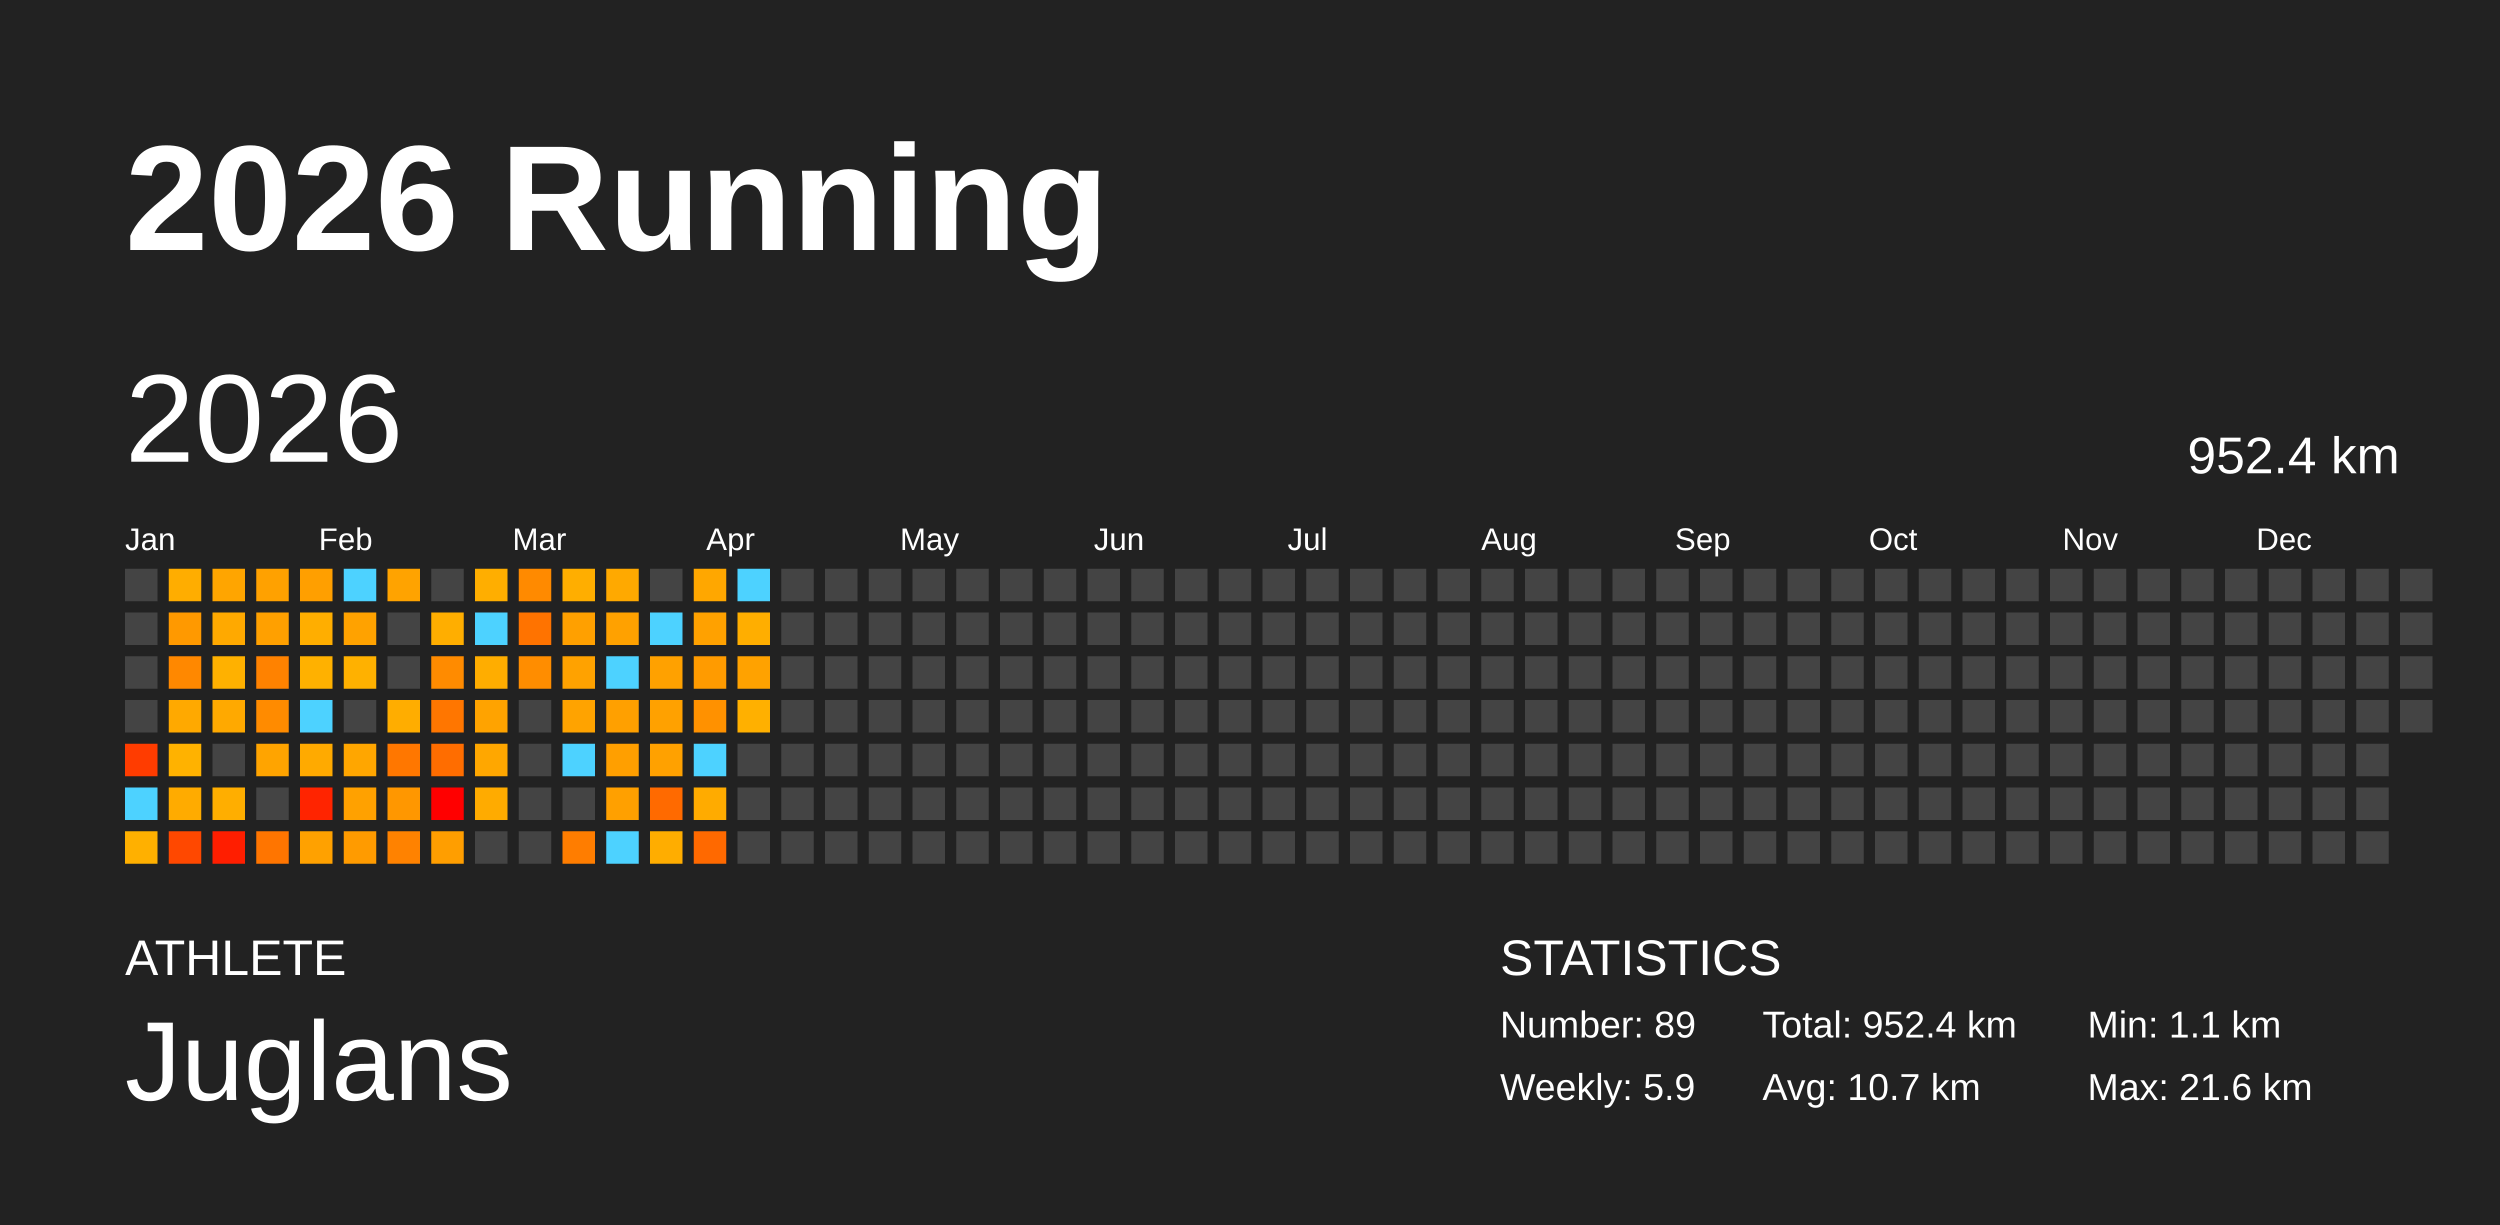
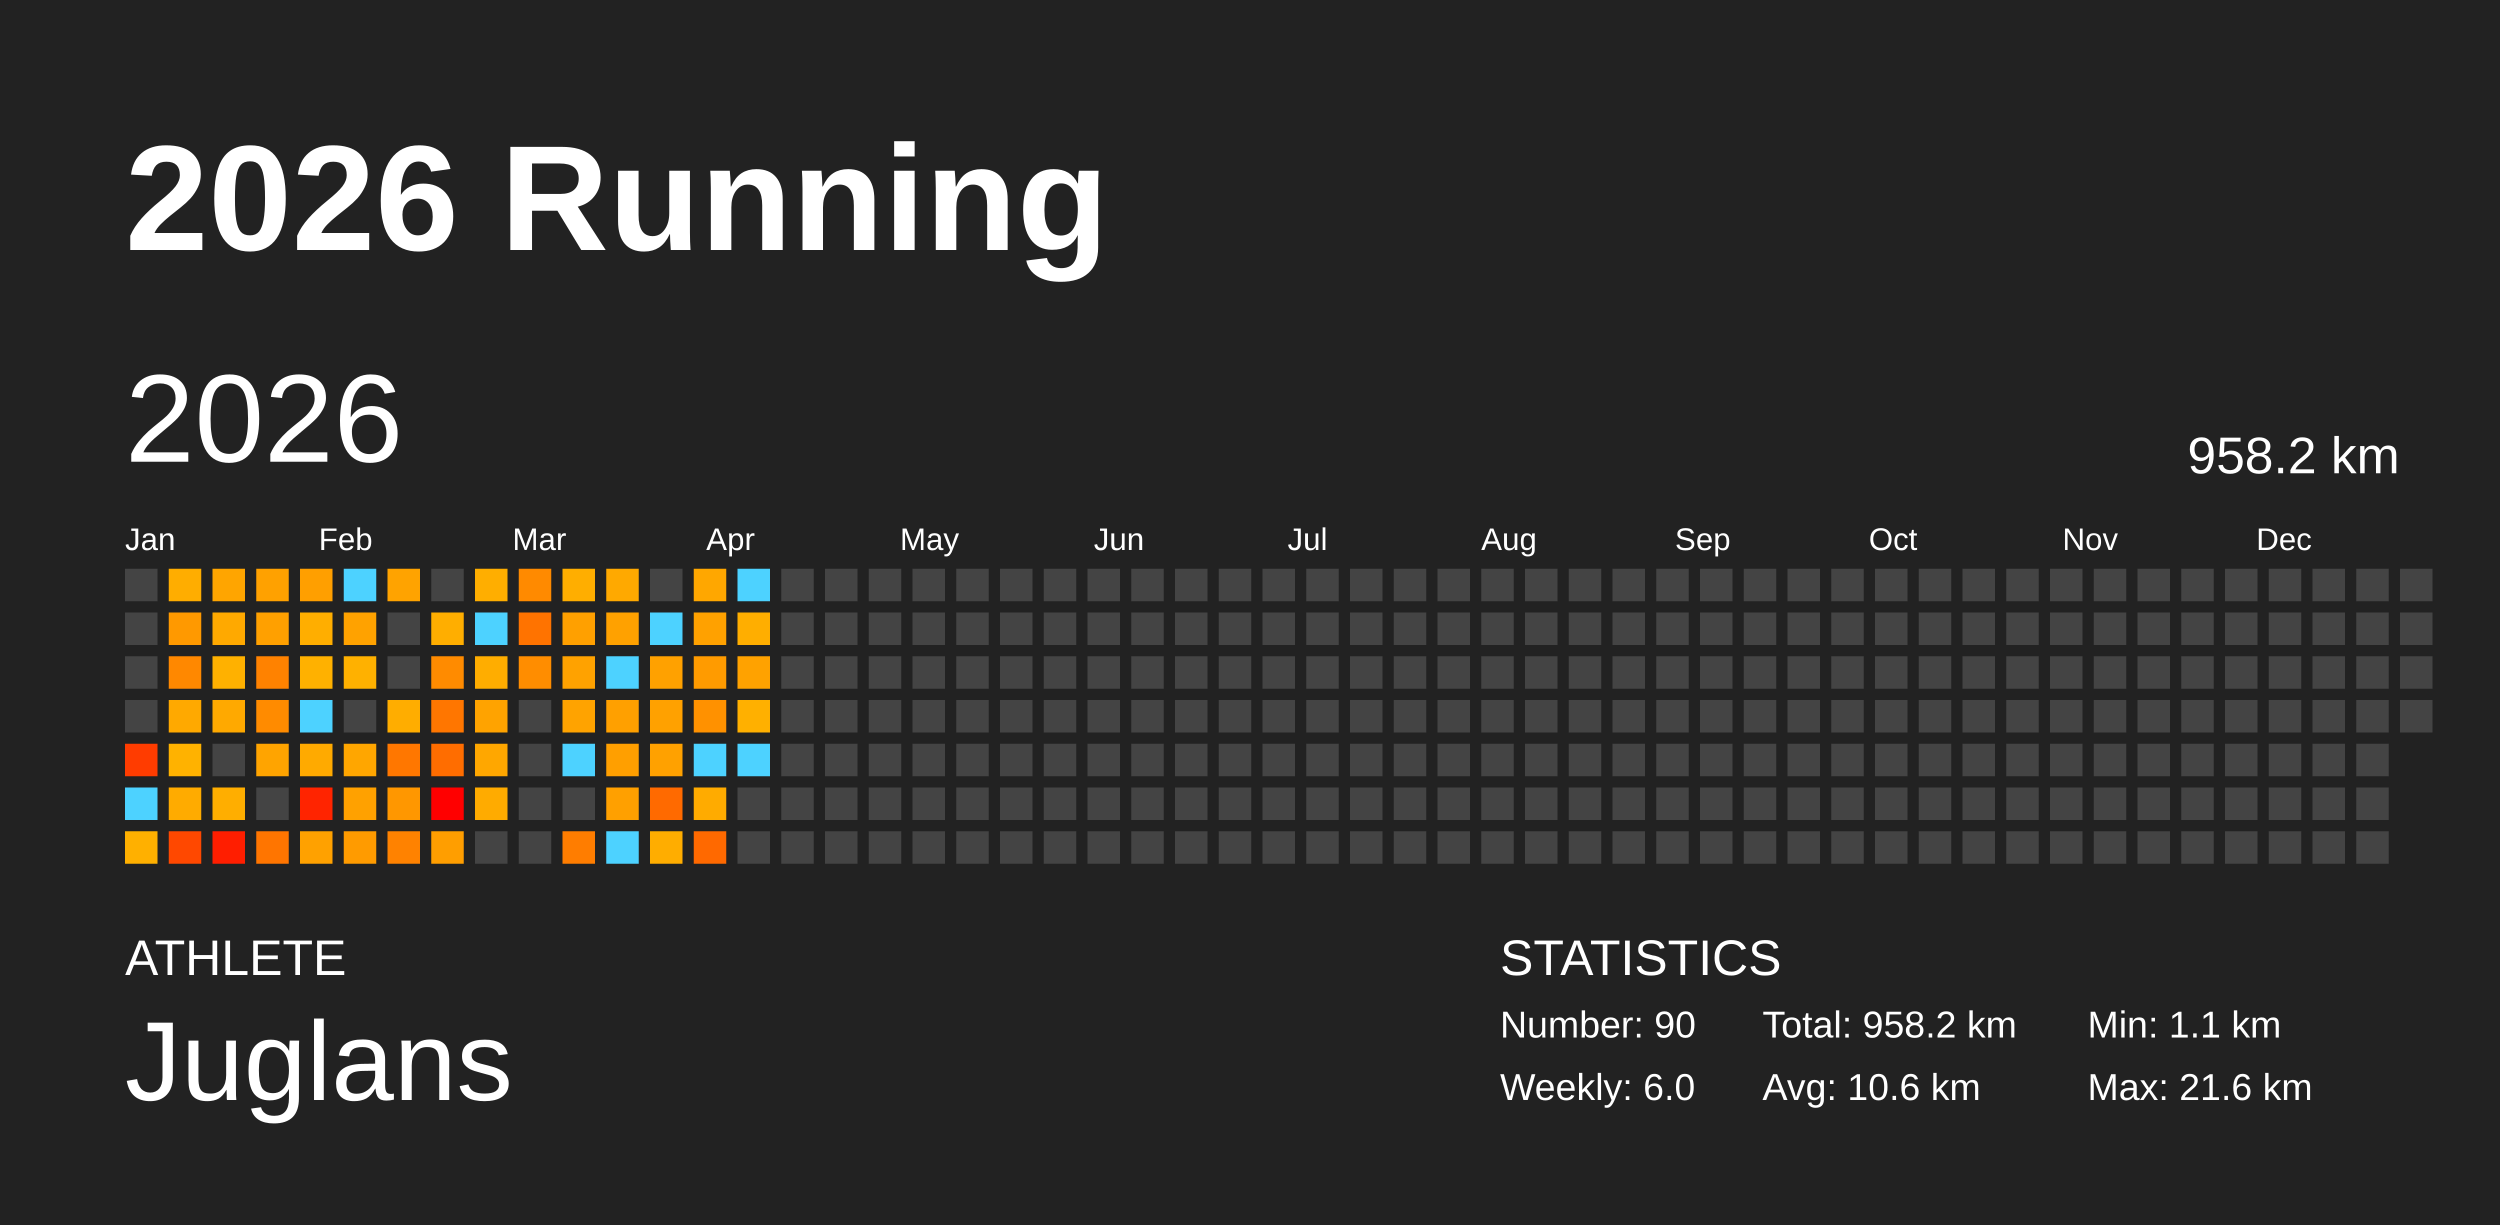
<svg xmlns="http://www.w3.org/2000/svg" baseProfile="full" height="98mm" version="1.1" viewBox="0,0,200,98" width="200mm">
  <defs />
  <rect fill="#222222" height="98" width="200" x="0" y="0" />
  <text fill="#FFFFFF" style="font-size:12px; font-family:Arial; font-weight:bold;" x="10" y="20">2026 Running</text>
  <text fill="#FFFFFF" style="font-size:4px; font-family:Arial" x="10" y="78">ATHLETE</text>
  <text fill="#FFFFFF" style="font-size:9px; font-family:Arial" x="10" y="88">Juglans</text>
  <text fill="#FFFFFF" style="font-size:4px; font-family:Arial" x="120" y="78">STATISTICS</text>
-   <text fill="#FFFFFF" style="font-size:3px; font-family:Arial" x="120" y="83">Number: 89</text>
-   <text fill="#FFFFFF" style="font-size:3px; font-family:Arial" x="120" y="88">Weekly: 5.9</text>
-   <text fill="#FFFFFF" style="font-size:3px; font-family:Arial" x="141" y="83">Total: 952.4 km</text>
-   <text fill="#FFFFFF" style="font-size:3px; font-family:Arial" x="141" y="88">Avg: 10.7 km</text>
+   <text fill="#FFFFFF" style="font-size:3px; font-family:Arial" x="120" y="83">Number: 90</text>
+   <text fill="#FFFFFF" style="font-size:3px; font-family:Arial" x="120" y="88">Weekly: 6.0</text>
+   <text fill="#FFFFFF" style="font-size:3px; font-family:Arial" x="141" y="83">Total: 958.2 km</text>
+   <text fill="#FFFFFF" style="font-size:3px; font-family:Arial" x="141" y="88">Avg: 10.6 km</text>
  <text fill="#FFFFFF" style="font-size:3px; font-family:Arial" x="167" y="83">Min: 1.1 km</text>
  <text fill="#FFFFFF" style="font-size:3px; font-family:Arial" x="167" y="88">Max: 21.6 km</text>
  <text dominant-baseline="hanging" fill="#FFFFFF" style="font-size:10.0px; font-family:Arial;" x="10" y="30">2026</text>
-   <text dominant-baseline="hanging" fill="#FFFFFF" style="font-size:4.125px; font-family:Arial;" x="175" y="35">952.4 km</text>
+   <text dominant-baseline="hanging" fill="#FFFFFF" style="font-size:4.125px; font-family:Arial;" x="175" y="35">958.2 km</text>
  <text fill="#FFFFFF" style="font-size:2.5px; font-family:Arial" x="10.0" y="44">Jan</text>
  <text fill="#FFFFFF" style="font-size:2.5px; font-family:Arial" x="25.5" y="44">Feb</text>
  <text fill="#FFFFFF" style="font-size:2.5px; font-family:Arial" x="41.0" y="44">Mar</text>
  <text fill="#FFFFFF" style="font-size:2.5px; font-family:Arial" x="56.5" y="44">Apr</text>
  <text fill="#FFFFFF" style="font-size:2.5px; font-family:Arial" x="72.0" y="44">May</text>
  <text fill="#FFFFFF" style="font-size:2.5px; font-family:Arial" x="87.5" y="44">Jun</text>
  <text fill="#FFFFFF" style="font-size:2.5px; font-family:Arial" x="103.0" y="44">Jul</text>
  <text fill="#FFFFFF" style="font-size:2.5px; font-family:Arial" x="118.5" y="44">Aug</text>
  <text fill="#FFFFFF" style="font-size:2.5px; font-family:Arial" x="134.0" y="44">Sep</text>
  <text fill="#FFFFFF" style="font-size:2.5px; font-family:Arial" x="149.5" y="44">Oct</text>
  <text fill="#FFFFFF" style="font-size:2.5px; font-family:Arial" x="165.0" y="44">Nov</text>
  <text fill="#FFFFFF" style="font-size:2.5px; font-family:Arial" x="180.5" y="44">Dec</text>
  <rect fill="#444444" height="2.6" width="2.6" x="10.0" y="45.5" />
  <rect fill="#444444" height="2.6" width="2.6" x="10.0" y="49.0" />
  <rect fill="#444444" height="2.6" width="2.6" x="10.0" y="52.5" />
  <rect fill="#444444" height="2.6" width="2.6" x="10.0" y="56.0" />
  <rect fill="#ff3c00" height="2.6" width="2.6" x="10.0" y="59.5" />
  <rect fill="#4dd2ff" height="2.6" width="2.6" x="10.0" y="63.0" />
  <rect fill="#ffb000" height="2.6" width="2.6" x="10.0" y="66.5" />
  <rect fill="#ffad00" height="2.6" width="2.6" x="13.5" y="45.5" />
  <rect fill="#ff9900" height="2.6" width="2.6" x="13.5" y="49.0" />
  <rect fill="#ff8800" height="2.6" width="2.6" x="13.5" y="52.5" />
  <rect fill="#ffa900" height="2.6" width="2.6" x="13.5" y="56.0" />
  <rect fill="#ffb200" height="2.6" width="2.6" x="13.5" y="59.5" />
  <rect fill="#ffab00" height="2.6" width="2.6" x="13.5" y="63.0" />
  <rect fill="#ff4800" height="2.6" width="2.6" x="13.5" y="66.5" />
  <rect fill="#ffa500" height="2.6" width="2.6" x="17.0" y="45.5" />
  <rect fill="#ffa900" height="2.6" width="2.6" x="17.0" y="49.0" />
  <rect fill="#ffb100" height="2.6" width="2.6" x="17.0" y="52.5" />
  <rect fill="#ffa900" height="2.6" width="2.6" x="17.0" y="56.0" />
  <rect fill="#444444" height="2.6" width="2.6" x="17.0" y="59.5" />
  <rect fill="#ffae00" height="2.6" width="2.6" x="17.0" y="63.0" />
  <rect fill="#ff1e00" height="2.6" width="2.6" x="17.0" y="66.5" />
  <rect fill="#ffa100" height="2.6" width="2.6" x="20.5" y="45.5" />
  <rect fill="#ffa000" height="2.6" width="2.6" x="20.5" y="49.0" />
  <rect fill="#ff8200" height="2.6" width="2.6" x="20.5" y="52.5" />
  <rect fill="#ff8b00" height="2.6" width="2.6" x="20.5" y="56.0" />
  <rect fill="#ffa400" height="2.6" width="2.6" x="20.5" y="59.5" />
  <rect fill="#444444" height="2.6" width="2.6" x="20.5" y="63.0" />
  <rect fill="#ff7500" height="2.6" width="2.6" x="20.5" y="66.5" />
  <rect fill="#ff9f00" height="2.6" width="2.6" x="24.0" y="45.5" />
  <rect fill="#ffae00" height="2.6" width="2.6" x="24.0" y="49.0" />
  <rect fill="#ffb100" height="2.6" width="2.6" x="24.0" y="52.5" />
  <rect fill="#4dd2ff" height="2.6" width="2.6" x="24.0" y="56.0" />
  <rect fill="#ffaa00" height="2.6" width="2.6" x="24.0" y="59.5" />
  <rect fill="#ff2400" height="2.6" width="2.6" x="24.0" y="63.0" />
  <rect fill="#ffa100" height="2.6" width="2.6" x="24.0" y="66.5" />
  <rect fill="#4dd2ff" height="2.6" width="2.6" x="27.5" y="45.5" />
  <rect fill="#ffa200" height="2.6" width="2.6" x="27.5" y="49.0" />
  <rect fill="#ffb100" height="2.6" width="2.6" x="27.5" y="52.5" />
  <rect fill="#444444" height="2.6" width="2.6" x="27.5" y="56.0" />
  <rect fill="#ffa600" height="2.6" width="2.6" x="27.5" y="59.5" />
  <rect fill="#ffa100" height="2.6" width="2.6" x="27.5" y="63.0" />
  <rect fill="#ff9b00" height="2.6" width="2.6" x="27.5" y="66.5" />
  <rect fill="#ffa300" height="2.6" width="2.6" x="31.0" y="45.5" />
  <rect fill="#444444" height="2.6" width="2.6" x="31.0" y="49.0" />
  <rect fill="#444444" height="2.6" width="2.6" x="31.0" y="52.5" />
  <rect fill="#ffad00" height="2.6" width="2.6" x="31.0" y="56.0" />
  <rect fill="#ff7700" height="2.6" width="2.6" x="31.0" y="59.5" />
  <rect fill="#ff9700" height="2.6" width="2.6" x="31.0" y="63.0" />
  <rect fill="#ff8200" height="2.6" width="2.6" x="31.0" y="66.5" />
  <rect fill="#444444" height="2.6" width="2.6" x="34.5" y="45.5" />
  <rect fill="#ffae00" height="2.6" width="2.6" x="34.5" y="49.0" />
  <rect fill="#ff8b00" height="2.6" width="2.6" x="34.5" y="52.5" />
  <rect fill="#ff7600" height="2.6" width="2.6" x="34.5" y="56.0" />
  <rect fill="#ff6d00" height="2.6" width="2.6" x="34.5" y="59.5" />
  <rect fill="red" height="2.6" width="2.6" x="34.5" y="63.0" />
  <rect fill="#ff9e00" height="2.6" width="2.6" x="34.5" y="66.5" />
  <rect fill="#ffae00" height="2.6" width="2.6" x="38.0" y="45.5" />
  <rect fill="#4dd2ff" height="2.6" width="2.6" x="38.0" y="49.0" />
  <rect fill="#ffad00" height="2.6" width="2.6" x="38.0" y="52.5" />
  <rect fill="#ffa300" height="2.6" width="2.6" x="38.0" y="56.0" />
  <rect fill="#ffa700" height="2.6" width="2.6" x="38.0" y="59.5" />
  <rect fill="#ffab00" height="2.6" width="2.6" x="38.0" y="63.0" />
  <rect fill="#444444" height="2.6" width="2.6" x="38.0" y="66.5" />
  <rect fill="#ff8a00" height="2.6" width="2.6" x="41.5" y="45.5" />
  <rect fill="#ff7300" height="2.6" width="2.6" x="41.5" y="49.0" />
  <rect fill="#ff8d00" height="2.6" width="2.6" x="41.5" y="52.5" />
  <rect fill="#444444" height="2.6" width="2.6" x="41.5" y="56.0" />
  <rect fill="#444444" height="2.6" width="2.6" x="41.5" y="59.5" />
  <rect fill="#444444" height="2.6" width="2.6" x="41.5" y="63.0" />
  <rect fill="#444444" height="2.6" width="2.6" x="41.5" y="66.5" />
  <rect fill="#ffae00" height="2.6" width="2.6" x="45.0" y="45.5" />
  <rect fill="#ffa000" height="2.6" width="2.6" x="45.0" y="49.0" />
  <rect fill="#ffa200" height="2.6" width="2.6" x="45.0" y="52.5" />
  <rect fill="#ffa300" height="2.6" width="2.6" x="45.0" y="56.0" />
  <rect fill="#4dd2ff" height="2.6" width="2.6" x="45.0" y="59.5" />
  <rect fill="#444444" height="2.6" width="2.6" x="45.0" y="63.0" />
  <rect fill="#ff7d00" height="2.6" width="2.6" x="45.0" y="66.5" />
  <rect fill="#ffa900" height="2.6" width="2.6" x="48.5" y="45.5" />
  <rect fill="#ffa100" height="2.6" width="2.6" x="48.5" y="49.0" />
  <rect fill="#4dd2ff" height="2.6" width="2.6" x="48.5" y="52.5" />
  <rect fill="#ffa000" height="2.6" width="2.6" x="48.5" y="56.0" />
  <rect fill="#ff9f00" height="2.6" width="2.6" x="48.5" y="59.5" />
  <rect fill="#ffa000" height="2.6" width="2.6" x="48.5" y="63.0" />
  <rect fill="#4dd2ff" height="2.6" width="2.6" x="48.5" y="66.5" />
  <rect fill="#444444" height="2.6" width="2.6" x="52.0" y="45.5" />
  <rect fill="#4dd2ff" height="2.6" width="2.6" x="52.0" y="49.0" />
  <rect fill="#ffa100" height="2.6" width="2.6" x="52.0" y="52.5" />
  <rect fill="#ffa100" height="2.6" width="2.6" x="52.0" y="56.0" />
  <rect fill="#ffa100" height="2.6" width="2.6" x="52.0" y="59.5" />
  <rect fill="#ff6a00" height="2.6" width="2.6" x="52.0" y="63.0" />
  <rect fill="#ffad00" height="2.6" width="2.6" x="52.0" y="66.5" />
  <rect fill="#ffa700" height="2.6" width="2.6" x="55.5" y="45.5" />
  <rect fill="#ffa100" height="2.6" width="2.6" x="55.5" y="49.0" />
  <rect fill="#ff9b00" height="2.6" width="2.6" x="55.5" y="52.5" />
  <rect fill="#ff9100" height="2.6" width="2.6" x="55.5" y="56.0" />
  <rect fill="#4dd2ff" height="2.6" width="2.6" x="55.5" y="59.5" />
  <rect fill="#ffab00" height="2.6" width="2.6" x="55.5" y="63.0" />
  <rect fill="#ff6900" height="2.6" width="2.6" x="55.5" y="66.5" />
  <rect fill="#4dd2ff" height="2.6" width="2.6" x="59.0" y="45.5" />
  <rect fill="#ffae00" height="2.6" width="2.6" x="59.0" y="49.0" />
  <rect fill="#ffa200" height="2.6" width="2.6" x="59.0" y="52.5" />
  <rect fill="#ffb000" height="2.6" width="2.6" x="59.0" y="56.0" />
-   <rect fill="#444444" height="2.6" width="2.6" x="59.0" y="59.5" />
+   <rect fill="#4dd2ff" height="2.6" width="2.6" x="59.0" y="59.5" />
  <rect fill="#444444" height="2.6" width="2.6" x="59.0" y="63.0" />
  <rect fill="#444444" height="2.6" width="2.6" x="59.0" y="66.5" />
  <rect fill="#444444" height="2.6" width="2.6" x="62.5" y="45.5" />
  <rect fill="#444444" height="2.6" width="2.6" x="62.5" y="49.0" />
  <rect fill="#444444" height="2.6" width="2.6" x="62.5" y="52.5" />
  <rect fill="#444444" height="2.6" width="2.6" x="62.5" y="56.0" />
  <rect fill="#444444" height="2.6" width="2.6" x="62.5" y="59.5" />
  <rect fill="#444444" height="2.6" width="2.6" x="62.5" y="63.0" />
  <rect fill="#444444" height="2.6" width="2.6" x="62.5" y="66.5" />
  <rect fill="#444444" height="2.6" width="2.6" x="66.0" y="45.5" />
  <rect fill="#444444" height="2.6" width="2.6" x="66.0" y="49.0" />
  <rect fill="#444444" height="2.6" width="2.6" x="66.0" y="52.5" />
  <rect fill="#444444" height="2.6" width="2.6" x="66.0" y="56.0" />
  <rect fill="#444444" height="2.6" width="2.6" x="66.0" y="59.5" />
  <rect fill="#444444" height="2.6" width="2.6" x="66.0" y="63.0" />
  <rect fill="#444444" height="2.6" width="2.6" x="66.0" y="66.5" />
  <rect fill="#444444" height="2.6" width="2.6" x="69.5" y="45.5" />
  <rect fill="#444444" height="2.6" width="2.6" x="69.5" y="49.0" />
  <rect fill="#444444" height="2.6" width="2.6" x="69.5" y="52.5" />
  <rect fill="#444444" height="2.6" width="2.6" x="69.5" y="56.0" />
  <rect fill="#444444" height="2.6" width="2.6" x="69.5" y="59.5" />
  <rect fill="#444444" height="2.6" width="2.6" x="69.5" y="63.0" />
  <rect fill="#444444" height="2.6" width="2.6" x="69.5" y="66.5" />
  <rect fill="#444444" height="2.6" width="2.6" x="73.0" y="45.5" />
  <rect fill="#444444" height="2.6" width="2.6" x="73.0" y="49.0" />
  <rect fill="#444444" height="2.6" width="2.6" x="73.0" y="52.5" />
  <rect fill="#444444" height="2.6" width="2.6" x="73.0" y="56.0" />
  <rect fill="#444444" height="2.6" width="2.6" x="73.0" y="59.5" />
  <rect fill="#444444" height="2.6" width="2.6" x="73.0" y="63.0" />
  <rect fill="#444444" height="2.6" width="2.6" x="73.0" y="66.5" />
  <rect fill="#444444" height="2.6" width="2.6" x="76.5" y="45.5" />
  <rect fill="#444444" height="2.6" width="2.6" x="76.5" y="49.0" />
  <rect fill="#444444" height="2.6" width="2.6" x="76.5" y="52.5" />
  <rect fill="#444444" height="2.6" width="2.6" x="76.5" y="56.0" />
  <rect fill="#444444" height="2.6" width="2.6" x="76.5" y="59.5" />
  <rect fill="#444444" height="2.6" width="2.6" x="76.5" y="63.0" />
  <rect fill="#444444" height="2.6" width="2.6" x="76.5" y="66.5" />
  <rect fill="#444444" height="2.6" width="2.6" x="80.0" y="45.5" />
  <rect fill="#444444" height="2.6" width="2.6" x="80.0" y="49.0" />
  <rect fill="#444444" height="2.6" width="2.6" x="80.0" y="52.5" />
  <rect fill="#444444" height="2.6" width="2.6" x="80.0" y="56.0" />
  <rect fill="#444444" height="2.6" width="2.6" x="80.0" y="59.5" />
  <rect fill="#444444" height="2.6" width="2.6" x="80.0" y="63.0" />
  <rect fill="#444444" height="2.6" width="2.6" x="80.0" y="66.5" />
  <rect fill="#444444" height="2.6" width="2.6" x="83.5" y="45.5" />
  <rect fill="#444444" height="2.6" width="2.6" x="83.5" y="49.0" />
  <rect fill="#444444" height="2.6" width="2.6" x="83.5" y="52.5" />
  <rect fill="#444444" height="2.6" width="2.6" x="83.5" y="56.0" />
  <rect fill="#444444" height="2.6" width="2.6" x="83.5" y="59.5" />
  <rect fill="#444444" height="2.6" width="2.6" x="83.5" y="63.0" />
  <rect fill="#444444" height="2.6" width="2.6" x="83.5" y="66.5" />
  <rect fill="#444444" height="2.6" width="2.6" x="87.0" y="45.5" />
  <rect fill="#444444" height="2.6" width="2.6" x="87.0" y="49.0" />
  <rect fill="#444444" height="2.6" width="2.6" x="87.0" y="52.5" />
  <rect fill="#444444" height="2.6" width="2.6" x="87.0" y="56.0" />
  <rect fill="#444444" height="2.6" width="2.6" x="87.0" y="59.5" />
  <rect fill="#444444" height="2.6" width="2.6" x="87.0" y="63.0" />
  <rect fill="#444444" height="2.6" width="2.6" x="87.0" y="66.5" />
  <rect fill="#444444" height="2.6" width="2.6" x="90.5" y="45.5" />
  <rect fill="#444444" height="2.6" width="2.6" x="90.5" y="49.0" />
  <rect fill="#444444" height="2.6" width="2.6" x="90.5" y="52.5" />
  <rect fill="#444444" height="2.6" width="2.6" x="90.5" y="56.0" />
  <rect fill="#444444" height="2.6" width="2.6" x="90.5" y="59.5" />
  <rect fill="#444444" height="2.6" width="2.6" x="90.5" y="63.0" />
  <rect fill="#444444" height="2.6" width="2.6" x="90.5" y="66.5" />
  <rect fill="#444444" height="2.6" width="2.6" x="94.0" y="45.5" />
  <rect fill="#444444" height="2.6" width="2.6" x="94.0" y="49.0" />
  <rect fill="#444444" height="2.6" width="2.6" x="94.0" y="52.5" />
  <rect fill="#444444" height="2.6" width="2.6" x="94.0" y="56.0" />
  <rect fill="#444444" height="2.6" width="2.6" x="94.0" y="59.5" />
  <rect fill="#444444" height="2.6" width="2.6" x="94.0" y="63.0" />
  <rect fill="#444444" height="2.6" width="2.6" x="94.0" y="66.5" />
  <rect fill="#444444" height="2.6" width="2.6" x="97.5" y="45.5" />
  <rect fill="#444444" height="2.6" width="2.6" x="97.5" y="49.0" />
  <rect fill="#444444" height="2.6" width="2.6" x="97.5" y="52.5" />
  <rect fill="#444444" height="2.6" width="2.6" x="97.5" y="56.0" />
  <rect fill="#444444" height="2.6" width="2.6" x="97.5" y="59.5" />
  <rect fill="#444444" height="2.6" width="2.6" x="97.5" y="63.0" />
  <rect fill="#444444" height="2.6" width="2.6" x="97.5" y="66.5" />
  <rect fill="#444444" height="2.6" width="2.6" x="101.0" y="45.5" />
  <rect fill="#444444" height="2.6" width="2.6" x="101.0" y="49.0" />
  <rect fill="#444444" height="2.6" width="2.6" x="101.0" y="52.5" />
  <rect fill="#444444" height="2.6" width="2.6" x="101.0" y="56.0" />
  <rect fill="#444444" height="2.6" width="2.6" x="101.0" y="59.5" />
  <rect fill="#444444" height="2.6" width="2.6" x="101.0" y="63.0" />
  <rect fill="#444444" height="2.6" width="2.6" x="101.0" y="66.5" />
  <rect fill="#444444" height="2.6" width="2.6" x="104.5" y="45.5" />
  <rect fill="#444444" height="2.6" width="2.6" x="104.5" y="49.0" />
  <rect fill="#444444" height="2.6" width="2.6" x="104.5" y="52.5" />
  <rect fill="#444444" height="2.6" width="2.6" x="104.5" y="56.0" />
  <rect fill="#444444" height="2.6" width="2.6" x="104.5" y="59.5" />
  <rect fill="#444444" height="2.6" width="2.6" x="104.5" y="63.0" />
  <rect fill="#444444" height="2.6" width="2.6" x="104.5" y="66.5" />
  <rect fill="#444444" height="2.6" width="2.6" x="108.0" y="45.5" />
  <rect fill="#444444" height="2.6" width="2.6" x="108.0" y="49.0" />
  <rect fill="#444444" height="2.6" width="2.6" x="108.0" y="52.5" />
  <rect fill="#444444" height="2.6" width="2.6" x="108.0" y="56.0" />
  <rect fill="#444444" height="2.6" width="2.6" x="108.0" y="59.5" />
  <rect fill="#444444" height="2.6" width="2.6" x="108.0" y="63.0" />
  <rect fill="#444444" height="2.6" width="2.6" x="108.0" y="66.5" />
  <rect fill="#444444" height="2.6" width="2.6" x="111.5" y="45.5" />
  <rect fill="#444444" height="2.6" width="2.6" x="111.5" y="49.0" />
  <rect fill="#444444" height="2.6" width="2.6" x="111.5" y="52.5" />
  <rect fill="#444444" height="2.6" width="2.6" x="111.5" y="56.0" />
  <rect fill="#444444" height="2.6" width="2.6" x="111.5" y="59.5" />
  <rect fill="#444444" height="2.6" width="2.6" x="111.5" y="63.0" />
  <rect fill="#444444" height="2.6" width="2.6" x="111.5" y="66.5" />
  <rect fill="#444444" height="2.6" width="2.6" x="115.0" y="45.5" />
  <rect fill="#444444" height="2.6" width="2.6" x="115.0" y="49.0" />
  <rect fill="#444444" height="2.6" width="2.6" x="115.0" y="52.5" />
  <rect fill="#444444" height="2.6" width="2.6" x="115.0" y="56.0" />
  <rect fill="#444444" height="2.6" width="2.6" x="115.0" y="59.5" />
  <rect fill="#444444" height="2.6" width="2.6" x="115.0" y="63.0" />
  <rect fill="#444444" height="2.6" width="2.6" x="115.0" y="66.5" />
  <rect fill="#444444" height="2.6" width="2.6" x="118.5" y="45.5" />
  <rect fill="#444444" height="2.6" width="2.6" x="118.5" y="49.0" />
  <rect fill="#444444" height="2.6" width="2.6" x="118.5" y="52.5" />
  <rect fill="#444444" height="2.6" width="2.6" x="118.5" y="56.0" />
  <rect fill="#444444" height="2.6" width="2.6" x="118.5" y="59.5" />
  <rect fill="#444444" height="2.6" width="2.6" x="118.5" y="63.0" />
  <rect fill="#444444" height="2.6" width="2.6" x="118.5" y="66.5" />
  <rect fill="#444444" height="2.6" width="2.6" x="122.0" y="45.5" />
  <rect fill="#444444" height="2.6" width="2.6" x="122.0" y="49.0" />
  <rect fill="#444444" height="2.6" width="2.6" x="122.0" y="52.5" />
  <rect fill="#444444" height="2.6" width="2.6" x="122.0" y="56.0" />
  <rect fill="#444444" height="2.6" width="2.6" x="122.0" y="59.5" />
  <rect fill="#444444" height="2.6" width="2.6" x="122.0" y="63.0" />
  <rect fill="#444444" height="2.6" width="2.6" x="122.0" y="66.5" />
  <rect fill="#444444" height="2.6" width="2.6" x="125.5" y="45.5" />
  <rect fill="#444444" height="2.6" width="2.6" x="125.5" y="49.0" />
  <rect fill="#444444" height="2.6" width="2.6" x="125.5" y="52.5" />
  <rect fill="#444444" height="2.6" width="2.6" x="125.5" y="56.0" />
  <rect fill="#444444" height="2.6" width="2.6" x="125.5" y="59.5" />
  <rect fill="#444444" height="2.6" width="2.6" x="125.5" y="63.0" />
  <rect fill="#444444" height="2.6" width="2.6" x="125.5" y="66.5" />
  <rect fill="#444444" height="2.6" width="2.6" x="129.0" y="45.5" />
  <rect fill="#444444" height="2.6" width="2.6" x="129.0" y="49.0" />
  <rect fill="#444444" height="2.6" width="2.6" x="129.0" y="52.5" />
  <rect fill="#444444" height="2.6" width="2.6" x="129.0" y="56.0" />
  <rect fill="#444444" height="2.6" width="2.6" x="129.0" y="59.5" />
  <rect fill="#444444" height="2.6" width="2.6" x="129.0" y="63.0" />
  <rect fill="#444444" height="2.6" width="2.6" x="129.0" y="66.5" />
  <rect fill="#444444" height="2.6" width="2.6" x="132.5" y="45.5" />
  <rect fill="#444444" height="2.6" width="2.6" x="132.5" y="49.0" />
  <rect fill="#444444" height="2.6" width="2.6" x="132.5" y="52.5" />
  <rect fill="#444444" height="2.6" width="2.6" x="132.5" y="56.0" />
  <rect fill="#444444" height="2.6" width="2.6" x="132.5" y="59.5" />
  <rect fill="#444444" height="2.6" width="2.6" x="132.5" y="63.0" />
  <rect fill="#444444" height="2.6" width="2.6" x="132.5" y="66.5" />
  <rect fill="#444444" height="2.6" width="2.6" x="136.0" y="45.5" />
  <rect fill="#444444" height="2.6" width="2.6" x="136.0" y="49.0" />
  <rect fill="#444444" height="2.6" width="2.6" x="136.0" y="52.5" />
  <rect fill="#444444" height="2.6" width="2.6" x="136.0" y="56.0" />
  <rect fill="#444444" height="2.6" width="2.6" x="136.0" y="59.5" />
  <rect fill="#444444" height="2.6" width="2.6" x="136.0" y="63.0" />
  <rect fill="#444444" height="2.6" width="2.6" x="136.0" y="66.5" />
  <rect fill="#444444" height="2.6" width="2.6" x="139.5" y="45.5" />
  <rect fill="#444444" height="2.6" width="2.6" x="139.5" y="49.0" />
  <rect fill="#444444" height="2.6" width="2.6" x="139.5" y="52.5" />
  <rect fill="#444444" height="2.6" width="2.6" x="139.5" y="56.0" />
  <rect fill="#444444" height="2.6" width="2.6" x="139.5" y="59.5" />
  <rect fill="#444444" height="2.6" width="2.6" x="139.5" y="63.0" />
  <rect fill="#444444" height="2.6" width="2.6" x="139.5" y="66.5" />
  <rect fill="#444444" height="2.6" width="2.6" x="143.0" y="45.5" />
  <rect fill="#444444" height="2.6" width="2.6" x="143.0" y="49.0" />
  <rect fill="#444444" height="2.6" width="2.6" x="143.0" y="52.5" />
  <rect fill="#444444" height="2.6" width="2.6" x="143.0" y="56.0" />
  <rect fill="#444444" height="2.6" width="2.6" x="143.0" y="59.5" />
  <rect fill="#444444" height="2.6" width="2.6" x="143.0" y="63.0" />
  <rect fill="#444444" height="2.6" width="2.6" x="143.0" y="66.5" />
  <rect fill="#444444" height="2.6" width="2.6" x="146.5" y="45.5" />
  <rect fill="#444444" height="2.6" width="2.6" x="146.5" y="49.0" />
  <rect fill="#444444" height="2.6" width="2.6" x="146.5" y="52.5" />
  <rect fill="#444444" height="2.6" width="2.6" x="146.5" y="56.0" />
  <rect fill="#444444" height="2.6" width="2.6" x="146.5" y="59.5" />
  <rect fill="#444444" height="2.6" width="2.6" x="146.5" y="63.0" />
  <rect fill="#444444" height="2.6" width="2.6" x="146.5" y="66.5" />
  <rect fill="#444444" height="2.6" width="2.6" x="150.0" y="45.5" />
  <rect fill="#444444" height="2.6" width="2.6" x="150.0" y="49.0" />
  <rect fill="#444444" height="2.6" width="2.6" x="150.0" y="52.5" />
  <rect fill="#444444" height="2.6" width="2.6" x="150.0" y="56.0" />
  <rect fill="#444444" height="2.6" width="2.6" x="150.0" y="59.5" />
  <rect fill="#444444" height="2.6" width="2.6" x="150.0" y="63.0" />
  <rect fill="#444444" height="2.6" width="2.6" x="150.0" y="66.5" />
  <rect fill="#444444" height="2.6" width="2.6" x="153.5" y="45.5" />
  <rect fill="#444444" height="2.6" width="2.6" x="153.5" y="49.0" />
  <rect fill="#444444" height="2.6" width="2.6" x="153.5" y="52.5" />
  <rect fill="#444444" height="2.6" width="2.6" x="153.5" y="56.0" />
  <rect fill="#444444" height="2.6" width="2.6" x="153.5" y="59.5" />
  <rect fill="#444444" height="2.6" width="2.6" x="153.5" y="63.0" />
  <rect fill="#444444" height="2.6" width="2.6" x="153.5" y="66.5" />
  <rect fill="#444444" height="2.6" width="2.6" x="157.0" y="45.5" />
  <rect fill="#444444" height="2.6" width="2.6" x="157.0" y="49.0" />
  <rect fill="#444444" height="2.6" width="2.6" x="157.0" y="52.5" />
  <rect fill="#444444" height="2.6" width="2.6" x="157.0" y="56.0" />
  <rect fill="#444444" height="2.6" width="2.6" x="157.0" y="59.5" />
  <rect fill="#444444" height="2.6" width="2.6" x="157.0" y="63.0" />
  <rect fill="#444444" height="2.6" width="2.6" x="157.0" y="66.5" />
  <rect fill="#444444" height="2.6" width="2.6" x="160.5" y="45.5" />
  <rect fill="#444444" height="2.6" width="2.6" x="160.5" y="49.0" />
  <rect fill="#444444" height="2.6" width="2.6" x="160.5" y="52.5" />
  <rect fill="#444444" height="2.6" width="2.6" x="160.5" y="56.0" />
  <rect fill="#444444" height="2.6" width="2.6" x="160.5" y="59.5" />
  <rect fill="#444444" height="2.6" width="2.6" x="160.5" y="63.0" />
  <rect fill="#444444" height="2.6" width="2.6" x="160.5" y="66.5" />
  <rect fill="#444444" height="2.6" width="2.6" x="164.0" y="45.5" />
  <rect fill="#444444" height="2.6" width="2.6" x="164.0" y="49.0" />
  <rect fill="#444444" height="2.6" width="2.6" x="164.0" y="52.5" />
  <rect fill="#444444" height="2.6" width="2.6" x="164.0" y="56.0" />
  <rect fill="#444444" height="2.6" width="2.6" x="164.0" y="59.5" />
  <rect fill="#444444" height="2.6" width="2.6" x="164.0" y="63.0" />
  <rect fill="#444444" height="2.6" width="2.6" x="164.0" y="66.5" />
  <rect fill="#444444" height="2.6" width="2.6" x="167.5" y="45.5" />
  <rect fill="#444444" height="2.6" width="2.6" x="167.5" y="49.0" />
  <rect fill="#444444" height="2.6" width="2.6" x="167.5" y="52.5" />
  <rect fill="#444444" height="2.6" width="2.6" x="167.5" y="56.0" />
  <rect fill="#444444" height="2.6" width="2.6" x="167.5" y="59.5" />
  <rect fill="#444444" height="2.6" width="2.6" x="167.5" y="63.0" />
  <rect fill="#444444" height="2.6" width="2.6" x="167.5" y="66.5" />
  <rect fill="#444444" height="2.6" width="2.6" x="171.0" y="45.5" />
  <rect fill="#444444" height="2.6" width="2.6" x="171.0" y="49.0" />
  <rect fill="#444444" height="2.6" width="2.6" x="171.0" y="52.5" />
  <rect fill="#444444" height="2.6" width="2.6" x="171.0" y="56.0" />
  <rect fill="#444444" height="2.6" width="2.6" x="171.0" y="59.5" />
  <rect fill="#444444" height="2.6" width="2.6" x="171.0" y="63.0" />
  <rect fill="#444444" height="2.6" width="2.6" x="171.0" y="66.5" />
  <rect fill="#444444" height="2.6" width="2.6" x="174.5" y="45.5" />
  <rect fill="#444444" height="2.6" width="2.6" x="174.5" y="49.0" />
  <rect fill="#444444" height="2.6" width="2.6" x="174.5" y="52.5" />
  <rect fill="#444444" height="2.6" width="2.6" x="174.5" y="56.0" />
  <rect fill="#444444" height="2.6" width="2.6" x="174.5" y="59.5" />
  <rect fill="#444444" height="2.6" width="2.6" x="174.5" y="63.0" />
  <rect fill="#444444" height="2.6" width="2.6" x="174.5" y="66.5" />
  <rect fill="#444444" height="2.6" width="2.6" x="178.0" y="45.5" />
  <rect fill="#444444" height="2.6" width="2.6" x="178.0" y="49.0" />
  <rect fill="#444444" height="2.6" width="2.6" x="178.0" y="52.5" />
  <rect fill="#444444" height="2.6" width="2.6" x="178.0" y="56.0" />
  <rect fill="#444444" height="2.6" width="2.6" x="178.0" y="59.5" />
  <rect fill="#444444" height="2.6" width="2.6" x="178.0" y="63.0" />
  <rect fill="#444444" height="2.6" width="2.6" x="178.0" y="66.5" />
  <rect fill="#444444" height="2.6" width="2.6" x="181.5" y="45.5" />
  <rect fill="#444444" height="2.6" width="2.6" x="181.5" y="49.0" />
  <rect fill="#444444" height="2.6" width="2.6" x="181.5" y="52.5" />
  <rect fill="#444444" height="2.6" width="2.6" x="181.5" y="56.0" />
  <rect fill="#444444" height="2.6" width="2.6" x="181.5" y="59.5" />
  <rect fill="#444444" height="2.6" width="2.6" x="181.5" y="63.0" />
  <rect fill="#444444" height="2.6" width="2.6" x="181.5" y="66.5" />
  <rect fill="#444444" height="2.6" width="2.6" x="185.0" y="45.5" />
  <rect fill="#444444" height="2.6" width="2.6" x="185.0" y="49.0" />
  <rect fill="#444444" height="2.6" width="2.6" x="185.0" y="52.5" />
  <rect fill="#444444" height="2.6" width="2.6" x="185.0" y="56.0" />
  <rect fill="#444444" height="2.6" width="2.6" x="185.0" y="59.5" />
  <rect fill="#444444" height="2.6" width="2.6" x="185.0" y="63.0" />
  <rect fill="#444444" height="2.6" width="2.6" x="185.0" y="66.5" />
  <rect fill="#444444" height="2.6" width="2.6" x="188.5" y="45.5" />
  <rect fill="#444444" height="2.6" width="2.6" x="188.5" y="49.0" />
  <rect fill="#444444" height="2.6" width="2.6" x="188.5" y="52.5" />
  <rect fill="#444444" height="2.6" width="2.6" x="188.5" y="56.0" />
  <rect fill="#444444" height="2.6" width="2.6" x="188.5" y="59.5" />
  <rect fill="#444444" height="2.6" width="2.6" x="188.5" y="63.0" />
  <rect fill="#444444" height="2.6" width="2.6" x="188.5" y="66.5" />
  <rect fill="#444444" height="2.6" width="2.6" x="192.0" y="45.5" />
  <rect fill="#444444" height="2.6" width="2.6" x="192.0" y="49.0" />
  <rect fill="#444444" height="2.6" width="2.6" x="192.0" y="52.5" />
  <rect fill="#444444" height="2.6" width="2.6" x="192.0" y="56.0" />
</svg>
